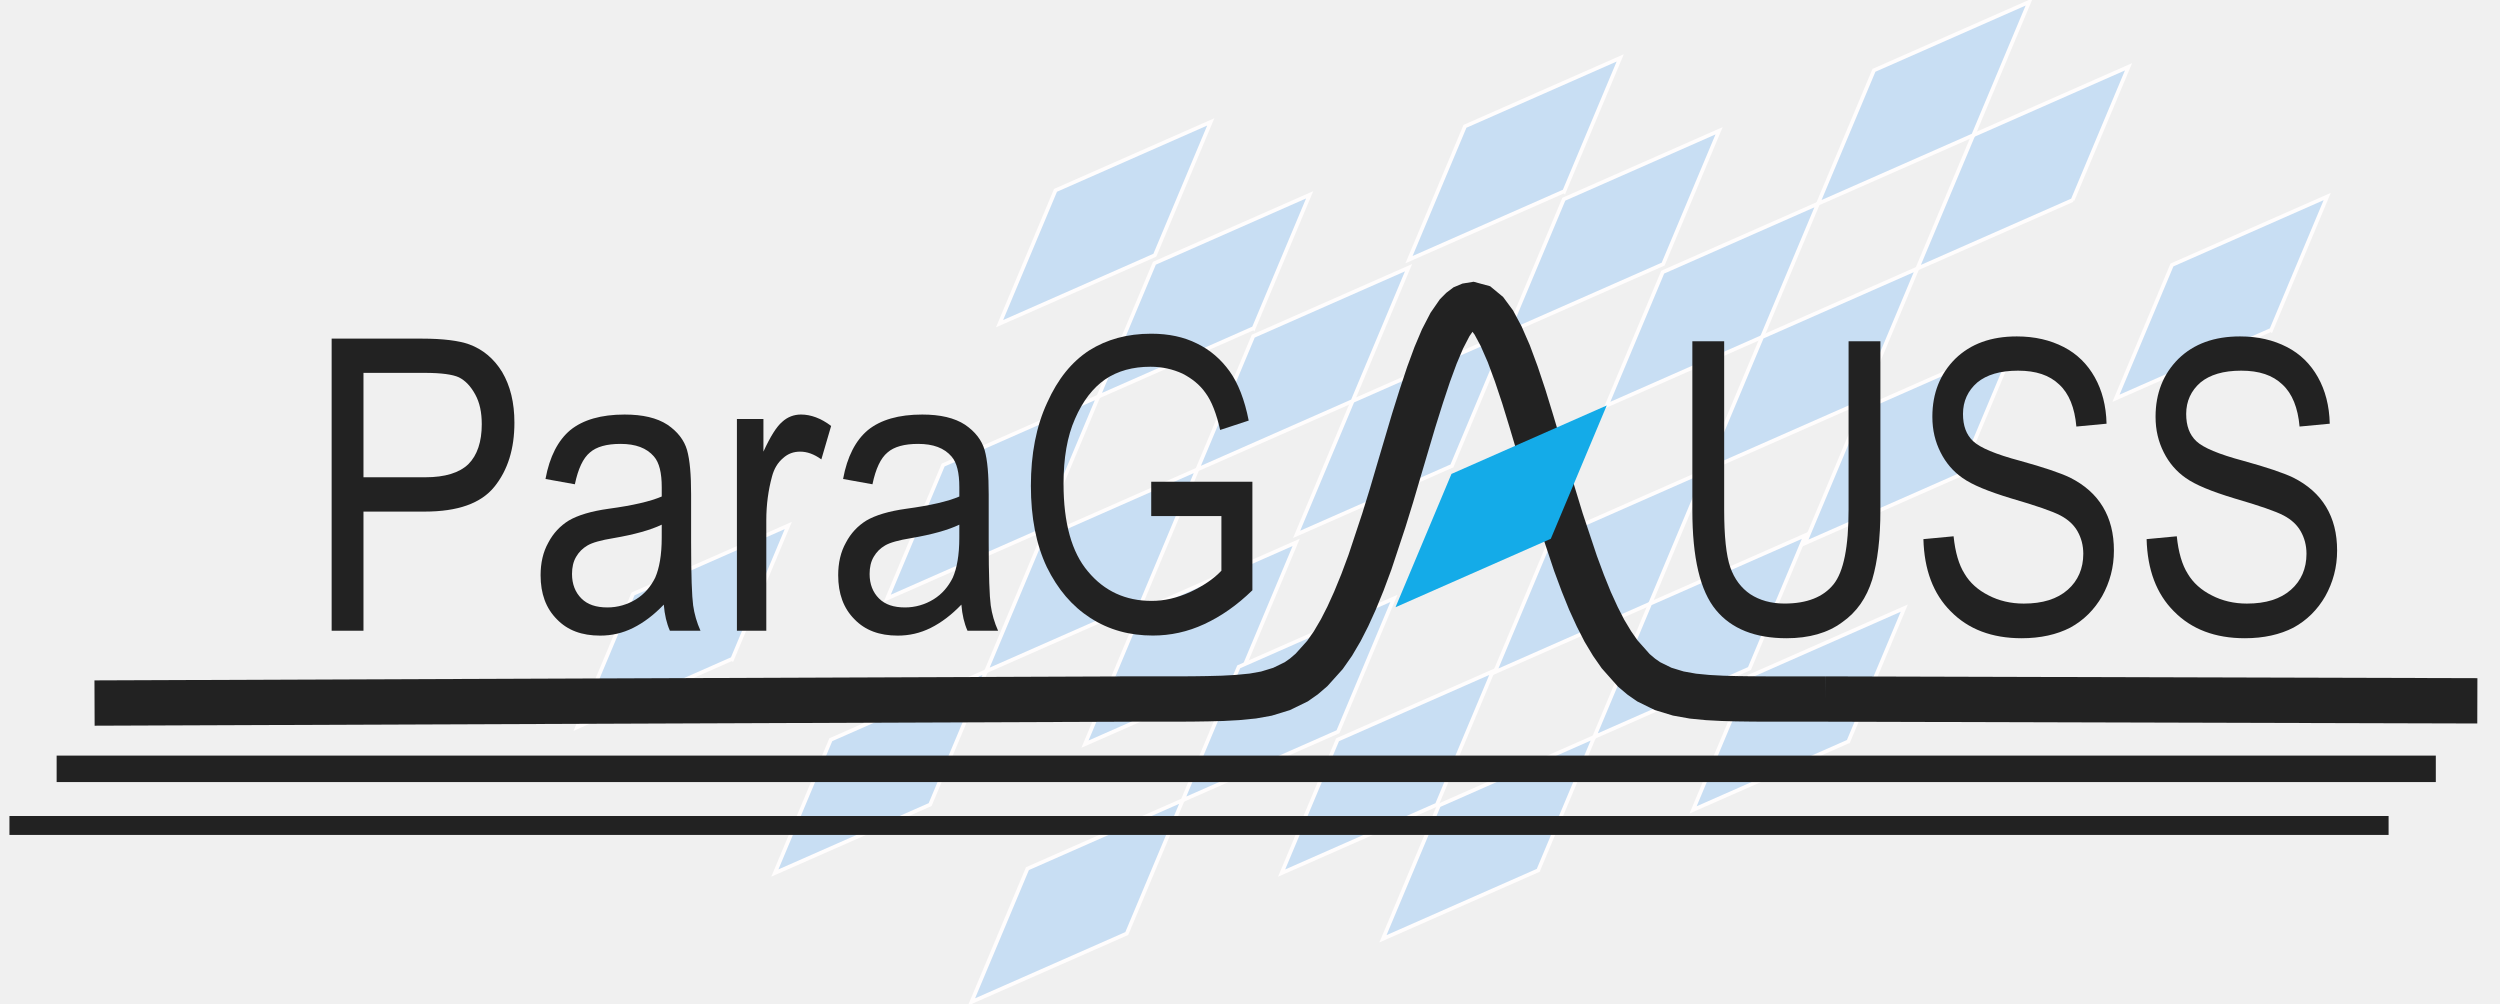
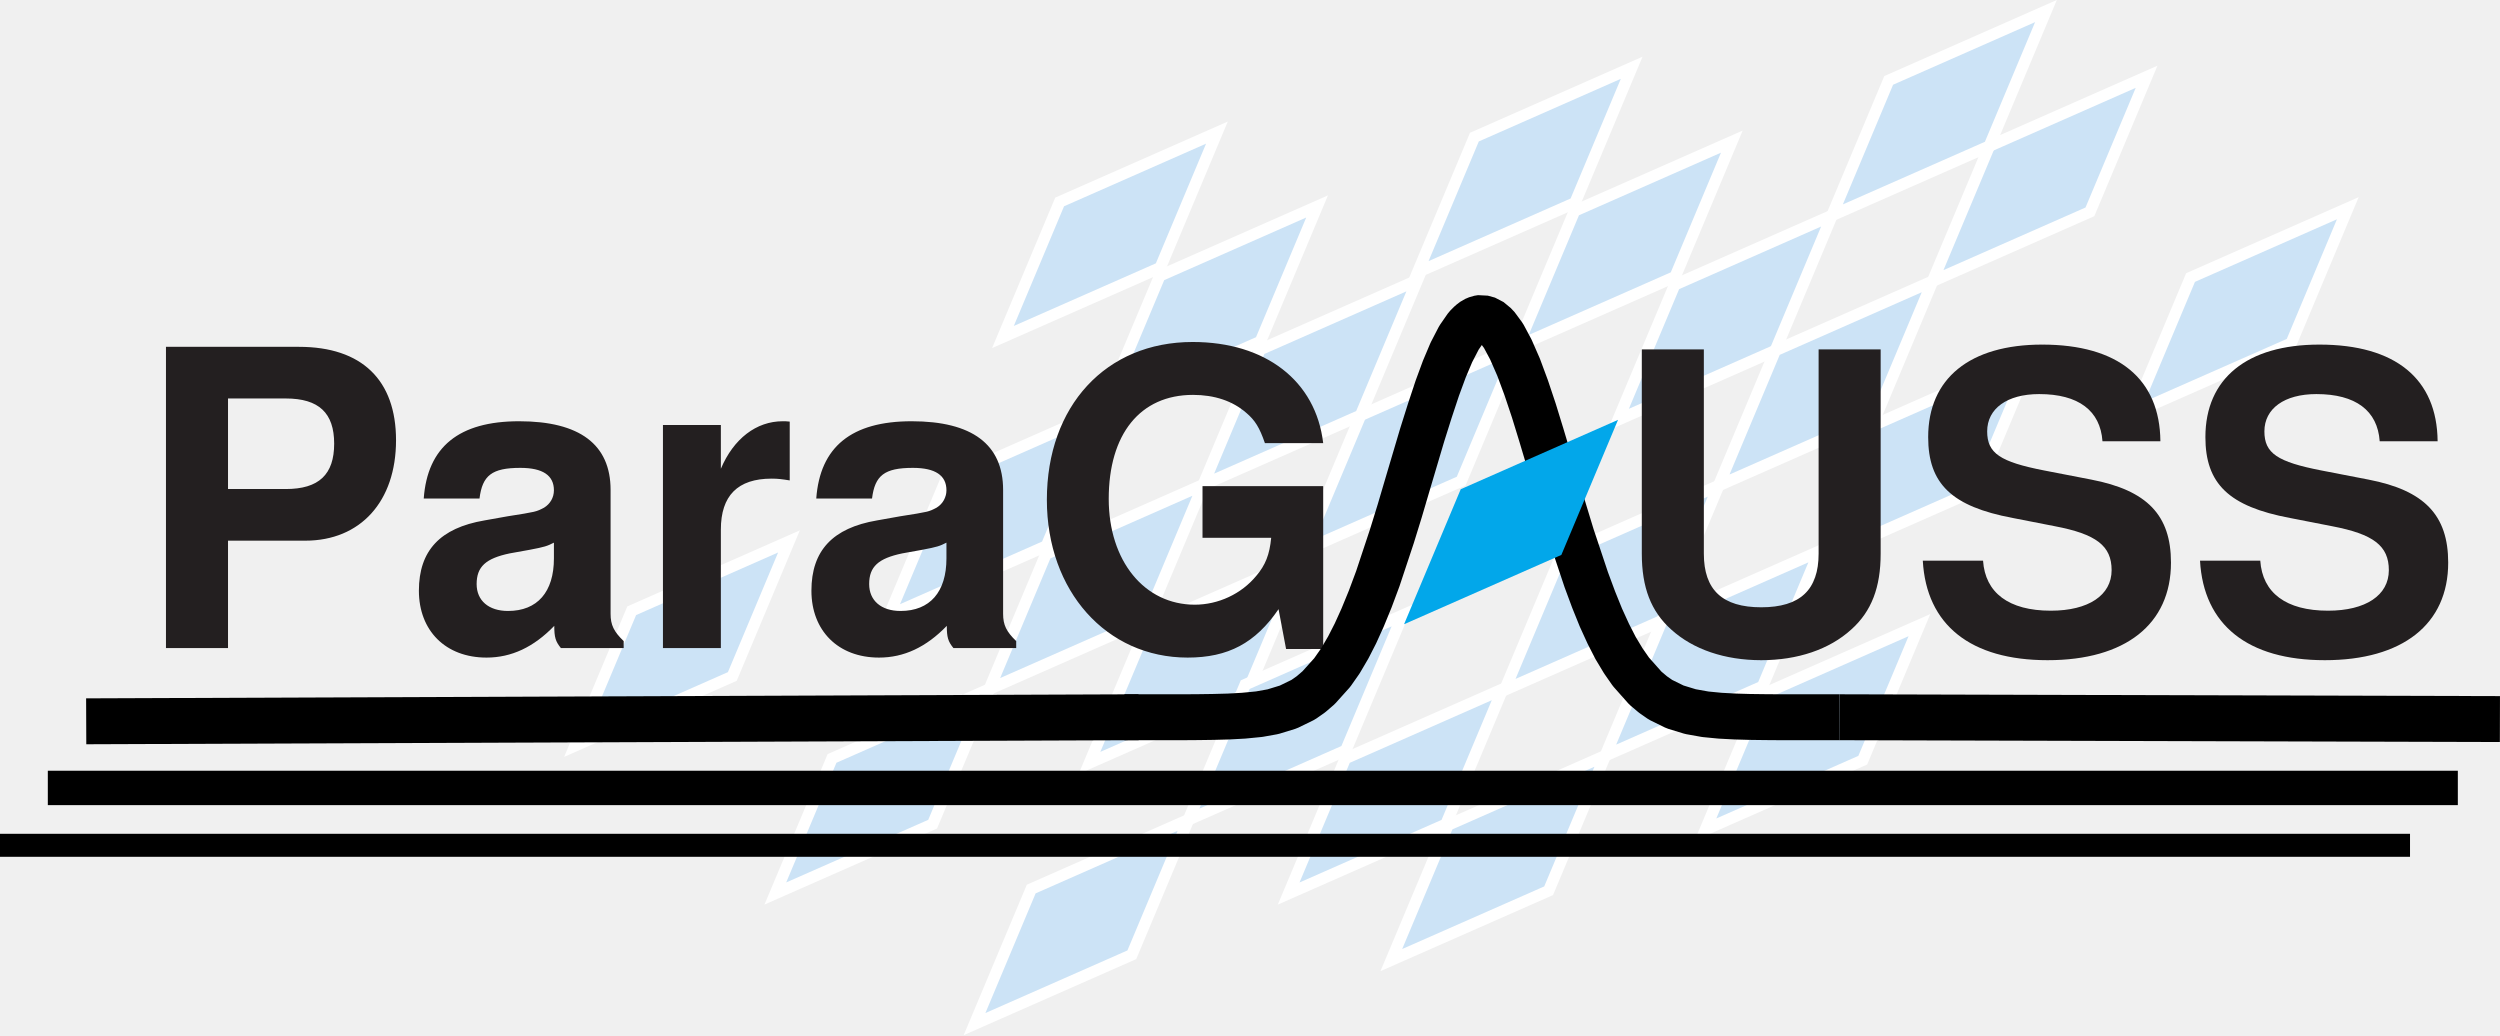
- <svg xmlns="http://www.w3.org/2000/svg" width="661.992" height="265.816" id="svg2" version="1.1">
-   <defs id="defs4">
-     <marker orient="auto" markerHeight="3" markerWidth="4" markerUnits="strokeWidth" refY="5" refX="10" viewBox="0 0 10 10" id="ArrowStart">
-       <path id="path2186" d="M 10,0 0,5 10,10 z" />
-     </marker>
-     <marker orient="auto" markerHeight="3" markerWidth="4" markerUnits="strokeWidth" refY="5" refX="0" viewBox="0 0 10 10" id="ArrowEnd">
-       <path id="path2183" d="M 0,0 10,5 0,10 z" />
-     </marker>
-   </defs>
-   <g id="layer1" transform="translate(-46.14691,-93.73982)">
-     <g id="g2188" transform="matrix(0,1,-1,0,765.0289,88.99898)">
-       <path id="path2190" d="M 93.979,252.3 112.104,293.417 76.803,278.601 58.678,237.488 93.983,252.3" style="fill:#c8def3;fill-rule:evenodd;stroke:none" />
-       <path id="path2192" d="m 93.979,252.3 18.125,41.117 -35.301,-14.816 -18.125,-41.113 35.305,14.812 -0.004,0 z" style="fill:none;stroke:#fffdfd;stroke-width:1" />
-       <path id="path2194" d="m 74.674,278.484 18.125,41.121 -35.305,-14.816 -18.125,-41.114 35.305,14.809" style="fill:#c8def3;fill-rule:evenodd;stroke:none" />
-       <path id="path2196" d="m 74.674,278.484 18.125,41.121 -35.305,-14.816 -18.125,-41.114 35.305,14.809 z" style="fill:none;stroke:#fffdfd;stroke-width:1" />
-       <path id="path2198" d="m 128.108,334.417 18.125,41.118 -35.305,-14.817 -18.125,-41.113 35.305,14.809" style="fill:#c8def3;fill-rule:evenodd;stroke:none" />
-       <path id="path2200" d="m 128.108,334.417 18.125,41.118 -35.305,-14.817 -18.125,-41.113 35.305,14.809 0,0.003 z" style="fill:none;stroke:#fffdfd;stroke-width:1" />
-       <path id="path2202" d="m 110.928,360.718 18.125,41.117 -35.301,-14.816 -18.125,-41.113 35.305,14.812" style="fill:#c8def3;fill-rule:evenodd;stroke:none" />
-       <path id="path2204" d="m 110.928,360.718 18.125,41.117 -35.301,-14.816 -18.125,-41.113 35.305,14.812 -0.004,0 z" style="fill:none;stroke:#fffdfd;stroke-width:1" />
-       <path id="path2206" d="m 91.623,386.902 18.125,41.117 -35.3,-14.816 -18.125,-41.114 35.304,14.809" style="fill:#c8def3;fill-rule:evenodd;stroke:none" />
-       <path id="path2208" d="m 91.623,386.902 18.125,41.117 -35.3,-14.816 -18.125,-41.114 35.304,14.809 -0.004,0.004 z" style="fill:none;stroke:#fffdfd;stroke-width:1" />
-       <path id="path2210" d="m 145.057,442.835 18.125,41.118 -35.301,-14.817 -18.125,-41.113 35.305,14.812" style="fill:#c8def3;fill-rule:evenodd;stroke:none" />
-       <path id="path2212" d="m 145.057,442.835 18.125,41.118 -35.301,-14.817 -18.125,-41.113 35.305,14.812 -0.004,0 z" style="fill:none;stroke:#fffdfd;stroke-width:1" />
-       <path id="path2214" d="m 183.662,390.468 18.125,41.117 -35.3,-14.816 -18.125,-41.113 35.3,14.812" style="fill:#c8def3;fill-rule:evenodd;stroke:none" />
-       <path id="path2216" d="m 183.662,390.468 18.125,41.117 -35.3,-14.816 -18.125,-41.113 35.3,14.812 z" style="fill:none;stroke:#fffdfd;stroke-width:1" />
-       <path id="path2218" d="m 164.362,416.652 18.125,41.117 -35.301,-14.816 -18.125,-41.114 35.304,14.809" style="fill:#c8def3;fill-rule:evenodd;stroke:none" />
-       <path id="path2220" d="m 164.362,416.652 18.125,41.117 -35.301,-14.816 -18.125,-41.114 35.304,14.809 -0.003,0.004 z" style="fill:none;stroke:#fffdfd;stroke-width:1" />
-       <path id="path2222" d="m 217.791,472.585 18.125,41.118 -35.301,-14.817 -18.128,-41.113 35.304,14.812" style="fill:#c8def3;fill-rule:evenodd;stroke:none" />
-       <path id="path2224" d="m 217.791,472.585 18.125,41.118 -35.301,-14.817 -18.128,-41.113 35.304,14.812 z" style="fill:none;stroke:#fffdfd;stroke-width:1" />
-       <path id="path2226" d="m 55.369,304.664 18.125,41.117 -35.3,-14.817 -18.125,-41.113 35.304,14.809" style="fill:#c8def3;fill-rule:evenodd;stroke:none" />
-       <path id="path2228" d="m 55.369,304.664 18.125,41.117 -35.3,-14.817 -18.125,-41.113 35.304,14.809 -0.004,0.004 z" style="fill:none;stroke:#fffdfd;stroke-width:1" />
-       <path id="path2230" d="m 130.459,199.816 18.125,41.121 -35.301,-14.816 -18.125,-41.114 35.305,14.809" style="fill:#c8def3;fill-rule:evenodd;stroke:none" />
-       <path id="path2232" d="m 130.459,199.816 18.125,41.121 -35.301,-14.816 -18.125,-41.114 35.305,14.809 -0.004,0 z" style="fill:none;stroke:#fffdfd;stroke-width:1" />
-       <path id="path2234" d="m 111.155,225.996 18.125,41.117 -35.301,-14.817 -18.125,-41.113 35.304,14.809" style="fill:#c8def3;fill-rule:evenodd;stroke:none" />
-       <path id="path2236" d="m 111.155,225.996 18.125,41.117 -35.301,-14.817 -18.125,-41.113 35.304,14.809 -0.003,0.004 z" style="fill:none;stroke:#fffdfd;stroke-width:1" />
-       <path id="path2238" d="m 57.725,170.062 18.125,41.121 -35.301,-14.816 -18.125,-41.114 35.305,14.809" style="fill:#c8def3;fill-rule:evenodd;stroke:none" />
-       <path id="path2240" d="m 57.725,170.062 18.125,41.121 -35.301,-14.816 -18.125,-41.114 35.305,14.809 -0.004,0 z" style="fill:none;stroke:#fffdfd;stroke-width:1" />
-       <path id="path2242" d="m 92.08,117.457 18.125,41.117 -35.3,-14.817 -18.125,-41.113 35.304,14.809" style="fill:#c8def3;fill-rule:evenodd;stroke:none" />
-       <path id="path2244" d="m 92.08,117.457 18.125,41.117 -35.3,-14.817 -18.125,-41.113 35.304,14.809 -0.004,0.004 z" style="fill:none;stroke:#fffdfd;stroke-width:1" />
-       <path id="path2246" d="m 164.588,281.929 18.125,41.117 -35.301,-14.816 -18.125,-41.113 35.305,14.812" style="fill:#c8def3;fill-rule:evenodd;stroke:none" />
-       <path id="path2248" d="m 164.588,281.929 18.125,41.117 -35.301,-14.816 -18.125,-41.113 35.305,14.812 -0.004,0 z" style="fill:none;stroke:#fffdfd;stroke-width:1" />
-       <path id="path2250" d="m 217.807,338.398 18.125,41.121 -35.305,-14.816 -18.125,-41.114 35.305,14.809" style="fill:#c8def3;fill-rule:evenodd;stroke:none" />
-       <path id="path2252" d="m 217.807,338.398 18.125,41.121 -35.305,-14.816 -18.125,-41.114 35.305,14.809 z" style="fill:none;stroke:#fffdfd;stroke-width:1" />
-       <path id="path2254" d="m 198.498,364.581 18.125,41.118 -35.304,-14.817 -18.125,-41.113 35.3,14.809" style="fill:#c8def3;fill-rule:evenodd;stroke:none" />
-       <path id="path2256" d="m 198.498,364.581 18.125,41.118 -35.304,-14.817 -18.125,-41.113 35.3,14.809 0.004,0.003 z" style="fill:none;stroke:#fffdfd;stroke-width:1" />
-       <path id="path2258" d="m 251.932,420.515 18.125,41.117 -35.301,-14.816 -18.129,-41.113 35.305,14.812" style="fill:#c8def3;fill-rule:evenodd;stroke:none" />
-       <path id="path2260" d="m 251.932,420.515 18.125,41.117 -35.301,-14.816 -18.129,-41.113 35.305,14.812 z" style="fill:none;stroke:#fffdfd;stroke-width:1" />
-       <path id="path2262" d="m 201.073,229.445 18.125,41.117 -35.305,-14.816 -18.125,-41.114 35.305,14.809" style="fill:#c8def3;fill-rule:evenodd;stroke:none" />
-       <path id="path2264" d="m 201.073,229.445 18.125,41.117 -35.305,-14.816 -18.125,-41.114 35.305,14.809 0,0.004 z" style="fill:none;stroke:#fffdfd;stroke-width:1" />
-       <path id="path2266" d="m 181.768,255.628 18.125,41.118 -35.305,-14.817 -18.125,-41.113 35.305,14.812" style="fill:#c8def3;fill-rule:evenodd;stroke:none" />
-       <path id="path2268" d="m 181.768,255.628 18.125,41.118 -35.305,-14.817 -18.125,-41.113 35.305,14.812 z" style="fill:none;stroke:#fffdfd;stroke-width:1" />
-       <path id="path2270" d="m 235.198,311.562 18.125,41.117 -35.301,-14.816 -18.129,-41.114 35.301,14.813" style="fill:#c8def3;fill-rule:evenodd;stroke:none" />
-       <path id="path2272" d="m 235.198,311.562 18.125,41.117 -35.301,-14.816 -18.129,-41.114 35.301,14.813 0.004,0 z" style="fill:none;stroke:#fffdfd;stroke-width:1" />
-       <path id="path2274" d="M 40.545,196.367 58.67,237.484 23.365,222.667 5.241,181.554 40.545,196.363" style="fill:#c8def3;fill-rule:evenodd;stroke:none" />
-       <path id="path2276" d="m 40.545,196.367 18.125,41.117 -35.305,-14.817 -18.124,-41.113 35.304,14.809 0,0.004 z" style="fill:none;stroke:#fffdfd;stroke-width:1" />
-       <path id="path2278" d="m 72.323,413.085 18.125,41.118 -35.305,-14.817 -18.125,-41.113 35.305,14.812" style="fill:#c8def3;fill-rule:evenodd;stroke:none" />
-       <path id="path2280" d="m 72.323,413.085 18.125,41.118 -35.305,-14.817 -18.125,-41.113 35.305,14.812 z" style="fill:none;stroke:#fffdfd;stroke-width:1" />
-       <path id="path2282" d="M 179.186,524.953 197.311,566.07 162.01,551.253 143.885,510.14 179.19,524.949" style="fill:#c8def3;fill-rule:evenodd;stroke:none" />
-       <path id="path2284" d="m 179.186,524.953 18.125,41.117 -35.301,-14.817 -18.125,-41.113 35.305,14.809 -0.004,0.004 z" style="fill:none;stroke:#fffdfd;stroke-width:1" />
-       <path id="path2286" d="m 171.752,622.636 -31.543,0 0,-16.203 c 0,-8.75 -2.16,-14.906 -6.59,-18.473 -4.425,-3.562 -10.046,-5.293 -16.961,-5.293 -5.293,0 -9.722,1.079 -13.394,3.239 -3.563,2.16 -6.047,5.183 -7.344,8.75 -0.969,2.699 -1.512,6.91 -1.512,12.531 l 0,23.875 77.348,0 -0.004,-8.426 z m -68.277,0 0,-16.203 c 0,-4.426 0.43,-7.453 1.187,-9.074 0.864,-1.727 2.375,-3.133 4.536,-4.32 2.16,-1.188 4.753,-1.727 7.882,-1.727 4.645,0 8.211,1.187 10.586,3.562 2.266,2.375 3.453,6.157 3.453,11.344 l 0,16.418 -27.644,0 z" style="fill:#222222;fill-rule:evenodd;stroke:none" />
-       <path id="path2288" d="m 171.752,541.499 0,-8.101 c -2.16,0.969 -4.426,1.617 -6.695,1.941 -2.375,0.321 -7.883,0.539 -16.742,0.539 l -12.637,0 c -5.184,0 -9.074,0.321 -11.773,1.079 -2.59,0.753 -4.86,2.484 -6.696,5.183 -1.836,2.809 -2.699,6.59 -2.699,11.34 0,6.266 1.402,11.016 4.102,14.367 2.699,3.238 7.019,5.508 12.961,6.59 l 1.402,-7.777 c -4.102,-0.864 -6.91,-2.161 -8.426,-3.996 -1.512,-1.727 -2.266,-4.426 -2.266,-8.102 0,-3.996 1.079,-6.91 3.348,-8.855 1.617,-1.403 4.32,-2.051 8.102,-2.051 l 2.484,0 c 1.293,3.023 2.375,7.668 3.238,14.043 0.645,4.644 1.727,8.211 3.133,10.586 1.403,2.265 3.348,4.101 5.832,5.398 2.485,1.402 5.399,2.051 8.641,2.051 4.859,0 8.75,-1.403 11.668,-4.32 2.914,-2.809 4.32,-6.59 4.32,-11.45 0,-3.023 -0.644,-5.941 -2.051,-8.75 -1.402,-2.808 -3.453,-5.507 -6.156,-8.101 2.699,-0.215 4.969,-0.754 6.91,-1.617 l 0,0.003 z m -24.633,2.161 c 4.645,0 8.102,0.644 10.586,1.726 2.375,1.188 4.321,2.809 5.723,5.074 1.402,2.266 2.16,4.86 2.16,7.559 0,3.023 -0.754,5.293 -2.375,6.91 -1.617,1.617 -3.777,2.485 -6.48,2.485 -1.727,0 -3.239,-0.321 -4.535,-1.079 -1.293,-0.754 -2.266,-1.726 -3.024,-3.023 -0.754,-1.293 -1.402,-3.563 -1.941,-6.91 -0.969,-5.617 -2.16,-9.828 -3.563,-12.746 l 3.449,0.004 z" style="fill:#222222;fill-rule:evenodd;stroke:none" />
-       <path id="path2290" d="m 171.752,515.968 -29.273,0 c -4.102,0 -7.992,-0.539 -11.559,-1.511 -2.051,-0.54 -3.672,-1.512 -4.859,-2.915 -1.188,-1.293 -1.727,-2.808 -1.727,-4.535 0,-1.836 0.645,-3.672 2.051,-5.617 l -8.855,-2.59 c -2.051,2.699 -3.024,5.399 -3.024,7.992 0,1.836 0.645,3.563 1.942,4.969 1.293,1.512 3.886,3.133 7.882,4.969 l -8.64,0 0,7.019 56.066,0 -0.004,-7.781 z" style="fill:#222222;fill-rule:evenodd;stroke:none" />
-       <path id="path2292" d="m 171.752,462.699 0,-8.102 c -2.16,0.969 -4.426,1.617 -6.695,1.942 -2.375,0.32 -7.883,0.539 -16.742,0.539 l -12.637,0 c -5.184,0 -9.074,0.32 -11.773,1.078 -2.59,0.754 -4.86,2.484 -6.696,5.183 -1.836,2.809 -2.699,6.59 -2.699,11.34 0,6.266 1.402,11.016 4.102,14.367 2.699,3.239 7.019,5.508 12.961,6.59 l 1.402,-7.777 c -4.102,-0.863 -6.91,-2.16 -8.426,-3.996 -1.512,-1.727 -2.266,-4.426 -2.266,-8.102 0,-3.996 1.079,-6.91 3.348,-8.855 1.617,-1.403 4.32,-2.051 8.102,-2.051 l 2.484,0 c 1.293,3.023 2.375,7.668 3.238,14.043 0.645,4.644 1.727,8.211 3.133,10.586 1.403,2.265 3.348,4.101 5.832,5.398 2.485,1.403 5.399,2.051 8.641,2.051 4.859,0 8.75,-1.402 11.668,-4.32 2.914,-2.809 4.32,-6.59 4.32,-11.449 0,-3.024 -0.644,-5.942 -2.051,-8.75 -1.402,-2.809 -3.453,-5.508 -6.156,-8.102 2.699,-0.215 4.969,-0.754 6.91,-1.617 l 0,0.004 z m -24.633,2.16 c 4.645,0 8.102,0.644 10.586,1.726 2.375,1.188 4.321,2.809 5.723,5.075 1.402,2.265 2.16,4.859 2.16,7.558 0,3.024 -0.754,5.293 -2.375,6.91 -1.617,1.618 -3.777,2.485 -6.48,2.485 -1.727,0 -3.239,-0.321 -4.535,-1.078 -1.293,-0.754 -2.266,-1.727 -3.024,-3.024 -0.754,-1.293 -1.402,-3.562 -1.941,-6.91 -0.969,-5.617 -2.16,-9.828 -3.563,-12.746 l 3.449,0.004 z" style="fill:#222222;fill-rule:evenodd;stroke:none" />
-       <path id="path2294" d="m 141.393,395.457 14.472,0 c 2.161,2.05 3.997,4.753 5.618,8.21 1.617,3.563 2.375,6.911 2.375,10.262 0,6.91 -2.59,12.531 -7.778,16.852 -5.074,4.32 -12.855,6.48 -23.226,6.48 -6.805,0 -12.531,-0.969 -17.176,-3.023 -4.754,-2.051 -8.211,-4.754 -10.477,-7.992 -2.265,-3.348 -3.347,-7.344 -3.347,-11.989 0,-3.133 0.644,-5.941 1.836,-8.531 1.293,-2.484 2.914,-4.535 5.074,-6.047 2.16,-1.617 5.508,-2.914 9.828,-3.887 l -2.484,-7.562 c -5.508,1.078 -9.938,2.809 -13.071,5.074 -3.132,2.266 -5.617,5.074 -7.343,8.641 -1.727,3.453 -2.59,7.453 -2.59,12.097 0,6.372 1.511,11.774 4.426,16.418 3.023,4.645 7.558,8.317 13.824,11.125 6.265,2.914 13.609,4.321 22.035,4.321 8.426,0 15.555,-1.403 21.496,-4.211 5.941,-2.914 10.367,-6.696 13.504,-11.559 3.133,-4.859 4.644,-10.367 4.644,-16.527 0,-4.645 -0.968,-9.18 -3.023,-13.61 -2.051,-4.425 -4.969,-8.64 -8.965,-12.746 l -28.734,0 0,26.789 9.074,0 0.008,-18.585 z" style="fill:#222222;fill-rule:evenodd;stroke:none" />
-       <path id="path2296" d="m 189.842,235.562 0,15.605 -0.023,3.801 -0.055,4.137 -0.102,3.617 -0.214,4.012 -0.375,3.863 -0.696,3.891 -1.226,4.019 -1.868,3.797 -1.363,1.961 -1.683,1.992 -4.25,3.77 -2.856,1.988 -3.367,2.024 -3.715,1.898 -4.223,1.93 -4.703,1.898 -5.211,1.934 -11.386,3.797 -6.84,2.082 -7.055,2.113 -12.535,3.738 -6.387,1.961 -5.957,1.988 -5.371,1.989 -4.621,2.023 -3.609,1.93 -2.618,1.933 -1.546,1.868 -0.508,1.867 0.16,0.98 0.426,1.008 0.746,0.981 1.015,1.007 2.832,1.961 3.848,1.992 4.352,1.84 5,1.84 5.906,1.961 6.336,1.988 13.125,3.891 6.762,1.992 6.546,2.02 11.094,3.679 5.344,1.989 4.863,1.992 4.114,1.867 3.66,1.867 3.55,2.086 3.02,2.113 3.953,3.555 1.738,2.024 1.414,2.019 1.895,3.891 1.227,4.015 0.64,3.586 0.399,4.106 0.214,3.922 0.102,3.953 0.055,3.828 0.023,3.863 0,15.543 m 0.004,-3.598 1.063,275.098 m -1.063,-458.285 0.477,-172.672" style="fill:none;stroke:#222222;stroke-width:12" />
-       <path id="path2298" d="m 208.323,73.886 0,630" style="fill:none;stroke:#222222;stroke-width:7" />
-       <path id="path2300" d="m 223.323,86.39 0,629.992" style="fill:none;stroke:#222222;stroke-width:5" />
-       <path id="path2302" d="m 139.717,229.386 c 9.828,0 16.418,1.293 19.77,3.996 3.347,2.699 5.074,7.02 5.074,12.961 0,3.563 -0.863,6.59 -2.485,9.074 -1.617,2.375 -3.996,4.211 -7.128,5.293 -3.133,1.079 -8.211,1.618 -15.231,1.618 l -44.613,0 0,8.425 44.722,0 c 12.637,0 21.387,-2.05 26.465,-6.265 4.969,-4.102 7.453,-10.367 7.453,-18.688 0,-5.941 -1.402,-10.91 -4.211,-14.691 -2.699,-3.887 -6.48,-6.481 -11.339,-7.992 -4.754,-1.403 -10.911,-2.16 -18.364,-2.16 l -44.722,0 0,8.425 44.609,0.004 z" style="fill:#222222;fill-rule:evenodd;stroke:none" />
-       <path id="path2304" d="m 166.615,202.335 c 4.75,-4.644 7.129,-10.91 7.129,-18.796 0,-4.969 -0.968,-9.29 -2.808,-12.856 -1.942,-3.562 -4.754,-6.371 -8.317,-8.426 -3.671,-2.05 -7.668,-3.133 -12.097,-3.133 -4.535,0 -8.317,0.969 -11.559,2.915 -3.238,1.941 -5.832,4.859 -7.777,8.75 -1.188,2.484 -2.699,6.91 -4.426,13.179 -1.727,6.481 -3.453,10.586 -5.184,12.422 -1.726,1.836 -4.101,2.699 -7.234,2.699 -3.348,0 -6.156,-1.293 -8.316,-3.777 -2.051,-2.484 -3.133,-6.047 -3.133,-10.801 0,-4.754 1.187,-8.316 3.672,-10.91 2.375,-2.59 6.156,-4.102 11.125,-4.535 l -0.754,-7.992 c -4.75,0.105 -8.856,1.187 -12.313,3.133 -3.453,1.941 -6.156,4.644 -7.992,8.21 -1.836,3.563 -2.808,7.668 -2.808,12.422 0,6.805 1.941,12.207 5.941,16.313 3.996,3.996 9.074,6.047 15.34,6.047 3.562,0 6.59,-0.754 9.398,-2.16 2.809,-1.403 5.074,-3.348 6.805,-5.832 1.836,-2.59 3.562,-6.805 5.398,-12.856 1.942,-6.695 3.453,-11.02 4.536,-13.07 1.078,-2.051 2.484,-3.563 4.21,-4.535 1.727,-0.969 3.672,-1.512 5.942,-1.512 3.887,0 7.129,1.402 9.504,4.101 2.484,2.809 3.672,6.696 3.672,11.668 0,3.454 -0.754,6.59 -2.161,9.289 -1.402,2.809 -3.347,4.969 -5.722,6.372 -2.375,1.511 -5.723,2.484 -9.938,2.914 l 0.754,7.992 c 8.102,-0.215 14.473,-2.59 19.121,-7.235 l -0.008,0 z" style="fill:#222222;fill-rule:evenodd;stroke:none" />
-       <path id="path2306" d="m 166.615,143.234 c 4.75,-4.645 7.129,-10.91 7.129,-18.797 0,-4.969 -0.968,-9.289 -2.808,-12.856 -1.942,-3.562 -4.754,-6.371 -8.317,-8.425 -3.671,-2.051 -7.668,-3.133 -12.097,-3.133 -4.535,0 -8.317,0.969 -11.559,2.914 -3.238,1.941 -5.832,4.859 -7.777,8.75 -1.188,2.484 -2.699,6.91 -4.426,13.18 -1.727,6.48 -3.453,10.586 -5.184,12.422 -1.726,1.835 -4.101,2.699 -7.234,2.699 -3.348,0 -6.156,-1.293 -8.316,-3.778 -2.051,-2.484 -3.133,-6.046 -3.133,-10.8 0,-4.754 1.187,-8.317 3.672,-10.911 2.375,-2.589 6.156,-4.101 11.125,-4.535 l -0.754,-7.992 c -4.75,0.106 -8.856,1.188 -12.313,3.133 -3.453,1.941 -6.156,4.644 -7.992,8.211 -1.836,3.562 -2.808,7.668 -2.808,12.422 0,6.804 1.941,12.207 5.941,16.312 3.996,3.996 9.074,6.047 15.34,6.047 3.562,0 6.59,-0.754 9.398,-2.16 2.809,-1.402 5.074,-3.348 6.805,-5.832 1.836,-2.59 3.562,-6.805 5.398,-12.856 1.942,-6.695 3.453,-11.019 4.536,-13.07 1.078,-2.051 2.484,-3.562 4.21,-4.535 1.727,-0.969 3.672,-1.512 5.942,-1.512 3.887,0 7.129,1.403 9.504,4.102 2.484,2.808 3.672,6.695 3.672,11.668 0,3.453 -0.754,6.59 -2.161,9.289 -1.402,2.808 -3.347,4.969 -5.722,6.371 -2.375,1.512 -5.723,2.484 -9.938,2.914 l 0.754,7.992 c 8.102,-0.215 14.473,-2.59 19.121,-7.234 l -0.008,0 z" style="fill:#222222;fill-rule:evenodd;stroke:none" />
-       <path id="path2308" d="m 147.408,308.234 18.125,41.121 -35.3,-14.816 -18.125,-41.114 35.304,14.809" style="fill:#14abe8;fill-rule:evenodd;stroke:none" />
+ <svg xmlns="http://www.w3.org/2000/svg" id="svg2" version="1.1" width="272.3" height="112.75" xml:space="preserve">
+   <defs id="defs6" />
+   <g id="g10" transform="matrix(1.25,0,0,-1.25,0,112.75)">
+     <g id="g12" transform="scale(0.1,0.1)">
+       <path d="m 1546.95,596.574 -137.07,-60.422 49.4,117.68 137.05,60.426 -49.38,-117.684" style="fill:#cce3f6;fill-opacity:1;fill-rule:nonzero;stroke:none" id="path14" />
+       <path d="m 1546.95,596.574 -137.07,-60.422 49.4,117.68 137.05,60.426 -49.38,-117.684 z" style="fill:none;stroke:#ffffff;stroke-opacity:1;stroke-width:10;stroke-linecap:butt;stroke-linejoin:miter;stroke-miterlimit:4;stroke-dasharray:none" id="path16" />
+       <path d="M 1459.68,660.918 1322.61,600.5 1372,718.18 l 137.05,60.422 -49.37,-117.684" style="fill:#cce3f6;fill-opacity:1;fill-rule:nonzero;stroke:none" id="path18" />
+       <path d="M 1459.68,660.918 1322.61,600.5 1372,718.18 l 137.05,60.422 -49.37,-117.684 z" style="fill:none;stroke:#ffffff;stroke-opacity:1;stroke-width:10;stroke-linecap:butt;stroke-linejoin:miter;stroke-miterlimit:4;stroke-dasharray:none" id="path20" />
+       <path d="m 1273.23,482.813 -137.07,-60.422 49.39,117.683 137.06,60.426 -49.38,-117.687" style="fill:#cce3f6;fill-opacity:1;fill-rule:nonzero;stroke:none" id="path22" />
+       <path d="m 1273.23,482.813 -137.07,-60.422 49.39,117.683 137.06,60.426 -49.38,-117.687 z" style="fill:none;stroke:#ffffff;stroke-opacity:1;stroke-width:10;stroke-linecap:butt;stroke-linejoin:miter;stroke-miterlimit:4;stroke-dasharray:none" id="path24" />
+       <path d="m 1185.55,540.074 -137.07,-60.422 49.4,117.684 137.05,60.422 -49.38,-117.684" style="fill:#cce3f6;fill-opacity:1;fill-rule:nonzero;stroke:none" id="path26" />
+       <path d="m 1185.55,540.074 -137.07,-60.422 49.4,117.684 137.05,60.422 -49.38,-117.684 z" style="fill:none;stroke:#ffffff;stroke-opacity:1;stroke-width:10;stroke-linecap:butt;stroke-linejoin:miter;stroke-miterlimit:4;stroke-dasharray:none" id="path28" />
+       <path d="M 1098.28,604.418 961.211,544 l 49.399,117.68 137.05,60.425 -49.38,-117.687" style="fill:#cce3f6;fill-opacity:1;fill-rule:nonzero;stroke:none" id="path30" />
+       <path d="M 1098.28,604.418 961.211,544 l 49.399,117.68 137.05,60.425 -49.38,-117.687 z" style="fill:none;stroke:#ffffff;stroke-opacity:1;stroke-width:10;stroke-linecap:butt;stroke-linejoin:miter;stroke-miterlimit:4;stroke-dasharray:none" id="path32" />
+       <path d="M 911.836,426.313 774.766,365.895 824.16,483.574 961.211,544 911.836,426.313" style="fill:#cce3f6;fill-opacity:1;fill-rule:nonzero;stroke:none" id="path34" />
+       <path d="M 911.836,426.313 774.766,365.895 824.16,483.574 961.211,544 911.836,426.313 z" style="fill:none;stroke:#ffffff;stroke-opacity:1;stroke-width:10;stroke-linecap:butt;stroke-linejoin:miter;stroke-miterlimit:4;stroke-dasharray:none" id="path36" />
+       <path d="m 1086.39,297.621 -137.074,-60.418 49.395,117.68 137.049,60.426 -49.37,-117.688" style="fill:#cce3f6;fill-opacity:1;fill-rule:nonzero;stroke:none" id="path38" />
+       <path d="m 1086.39,297.621 -137.074,-60.418 49.395,117.68 137.049,60.426 -49.37,-117.688 z" style="fill:none;stroke:#ffffff;stroke-opacity:1;stroke-width:10;stroke-linecap:butt;stroke-linejoin:miter;stroke-miterlimit:4;stroke-dasharray:none" id="path40" />
+       <path d="m 999.109,361.969 -137.066,-60.422 49.391,117.68 137.046,60.425 -49.371,-117.683" style="fill:#cce3f6;fill-opacity:1;fill-rule:nonzero;stroke:none" id="path42" />
+       <path d="m 999.109,361.969 -137.066,-60.422 49.391,117.68 137.046,60.425 -49.371,-117.683 z" style="fill:none;stroke:#ffffff;stroke-opacity:1;stroke-width:10;stroke-linecap:butt;stroke-linejoin:miter;stroke-miterlimit:4;stroke-dasharray:none" id="path44" />
+       <path d="m 812.668,183.863 -137.07,-60.422 49.39,117.684 137.055,60.422 -49.375,-117.684" style="fill:#cce3f6;fill-opacity:1;fill-rule:nonzero;stroke:none" id="path46" />
+       <path d="m 812.668,183.863 -137.07,-60.422 49.39,117.684 137.055,60.422 -49.375,-117.684 z" style="fill:none;stroke:#ffffff;stroke-opacity:1;stroke-width:10;stroke-linecap:butt;stroke-linejoin:miter;stroke-miterlimit:4;stroke-dasharray:none" id="path48" />
+       <path d="m 1372.4,725.266 -137.07,-60.422 49.4,117.679 137.05,60.426 -49.38,-117.683" style="fill:#cce3f6;fill-opacity:1;fill-rule:nonzero;stroke:none" id="path50" />
+       <path d="m 1372.4,725.266 -137.07,-60.422 49.4,117.679 137.05,60.426 -49.38,-117.683 z" style="fill:none;stroke:#ffffff;stroke-opacity:1;stroke-width:10;stroke-linecap:butt;stroke-linejoin:miter;stroke-miterlimit:4;stroke-dasharray:none" id="path52" />
+       <path d="m 1721.9,474.965 -137.06,-60.418 49.39,117.68 137.05,60.425 -49.38,-117.687" style="fill:#cce3f6;fill-opacity:1;fill-rule:nonzero;stroke:none" id="path54" />
+       <path d="m 1721.9,474.965 -137.06,-60.418 49.39,117.68 137.05,60.425 -49.38,-117.687 z" style="fill:none;stroke:#ffffff;stroke-opacity:1;stroke-width:10;stroke-linecap:butt;stroke-linejoin:miter;stroke-miterlimit:4;stroke-dasharray:none" id="path56" />
+       <path d="m 1634.63,539.313 -137.07,-60.422 49.39,117.683 137.05,60.422 -49.37,-117.683" style="fill:#cce3f6;fill-opacity:1;fill-rule:nonzero;stroke:none" id="path58" />
+       <path d="m 1634.63,539.313 -137.07,-60.422 49.39,117.683 137.05,60.422 -49.37,-117.683 z" style="fill:none;stroke:#ffffff;stroke-opacity:1;stroke-width:10;stroke-linecap:butt;stroke-linejoin:miter;stroke-miterlimit:4;stroke-dasharray:none" id="path60" />
+       <path d="M 1821.07,717.418 1684,656.996 l 49.4,117.684 137.05,60.422 -49.38,-117.684" style="fill:#cce3f6;fill-opacity:1;fill-rule:nonzero;stroke:none" id="path62" />
+       <path d="M 1821.07,717.418 1684,656.996 l 49.4,117.684 137.05,60.422 -49.38,-117.684 z" style="fill:none;stroke:#ffffff;stroke-opacity:1;stroke-width:10;stroke-linecap:butt;stroke-linejoin:miter;stroke-miterlimit:4;stroke-dasharray:none" id="path64" />
+       <path d="m 1996.43,602.895 -137.07,-60.418 49.39,117.679 137.05,60.426 -49.37,-117.687" style="fill:#cce3f6;fill-opacity:1;fill-rule:nonzero;stroke:none" id="path66" />
+       <path d="m 1996.43,602.895 -137.07,-60.418 49.39,117.679 137.05,60.426 -49.37,-117.687 z" style="fill:none;stroke:#ffffff;stroke-opacity:1;stroke-width:10;stroke-linecap:butt;stroke-linejoin:miter;stroke-miterlimit:4;stroke-dasharray:none" id="path68" />
+       <path d="m 1448.18,361.207 -137.07,-60.422 49.4,117.684 137.05,60.422 -49.38,-117.684" style="fill:#cce3f6;fill-opacity:1;fill-rule:nonzero;stroke:none" id="path70" />
+       <path d="m 1448.18,361.207 -137.07,-60.422 49.4,117.684 137.05,60.422 -49.38,-117.684 z" style="fill:none;stroke:#ffffff;stroke-opacity:1;stroke-width:10;stroke-linecap:butt;stroke-linejoin:miter;stroke-miterlimit:4;stroke-dasharray:none" id="path72" />
+       <path d="m 1259.96,183.82 -137.07,-60.422 49.4,117.68 137.05,60.426 -49.38,-117.684" style="fill:#cce3f6;fill-opacity:1;fill-rule:nonzero;stroke:none" id="path74" />
+       <path d="m 1259.96,183.82 -137.07,-60.422 49.4,117.68 137.05,60.426 -49.38,-117.684 z" style="fill:none;stroke:#ffffff;stroke-opacity:1;stroke-width:10;stroke-linecap:butt;stroke-linejoin:miter;stroke-miterlimit:4;stroke-dasharray:none" id="path76" />
+       <path d="m 1172.68,248.164 -137.07,-60.418 49.4,117.68 137.05,60.426 -49.38,-117.688" style="fill:#cce3f6;fill-opacity:1;fill-rule:nonzero;stroke:none" id="path78" />
+       <path d="m 1172.68,248.164 -137.07,-60.418 49.4,117.68 137.05,60.426 -49.38,-117.688 z" style="fill:none;stroke:#ffffff;stroke-opacity:1;stroke-width:10;stroke-linecap:butt;stroke-linejoin:miter;stroke-miterlimit:4;stroke-dasharray:none" id="path80" />
+       <path d="M 986.238,70.059 849.172,9.641 898.563,127.32 1035.61,187.746 986.238,70.059" style="fill:#cce3f6;fill-opacity:1;fill-rule:nonzero;stroke:none" id="path82" />
+       <path d="M 986.238,70.059 849.172,9.641 898.563,127.32 1035.61,187.746 986.238,70.059 z" style="fill:none;stroke:#ffffff;stroke-opacity:1;stroke-width:10;stroke-linecap:butt;stroke-linejoin:miter;stroke-miterlimit:4;stroke-dasharray:none" id="path84" />
+       <path d="m 1623.14,239.602 -137.08,-60.422 49.4,117.679 137.05,60.426 -49.37,-117.683" style="fill:#cce3f6;fill-opacity:1;fill-rule:nonzero;stroke:none" id="path86" />
+       <path d="m 1623.14,239.602 -137.08,-60.422 49.4,117.679 137.05,60.426 -49.37,-117.683 z" style="fill:none;stroke:#ffffff;stroke-opacity:1;stroke-width:10;stroke-linecap:butt;stroke-linejoin:miter;stroke-miterlimit:4;stroke-dasharray:none" id="path88" />
+       <path d="m 1535.86,303.945 -137.07,-60.418 49.39,117.68 137.05,60.426 -49.37,-117.688" style="fill:#cce3f6;fill-opacity:1;fill-rule:nonzero;stroke:none" id="path90" />
+       <path d="m 1535.86,303.945 -137.07,-60.418 49.39,117.68 137.05,60.426 -49.37,-117.688 z" style="fill:none;stroke:#ffffff;stroke-opacity:1;stroke-width:10;stroke-linecap:butt;stroke-linejoin:miter;stroke-miterlimit:4;stroke-dasharray:none" id="path92" />
+       <path d="m 1349.41,125.84 -137.07,-60.418 49.4,117.68 137.05,60.425 -49.38,-117.687" style="fill:#cce3f6;fill-opacity:1;fill-rule:nonzero;stroke:none" id="path94" />
+       <path d="m 1349.41,125.84 -137.07,-60.418 49.4,117.68 137.05,60.425 -49.38,-117.687 z" style="fill:none;stroke:#ffffff;stroke-opacity:1;stroke-width:10;stroke-linecap:butt;stroke-linejoin:miter;stroke-miterlimit:4;stroke-dasharray:none" id="path96" />
+       <path d="m 1733.4,774.68 -137.07,-60.422 49.39,117.68 137.05,60.425 -49.37,-117.683" style="fill:#cce3f6;fill-opacity:1;fill-rule:nonzero;stroke:none" id="path98" />
+       <path d="m 1733.4,774.68 -137.07,-60.422 49.39,117.68 137.05,60.425 -49.37,-117.683 z" style="fill:none;stroke:#ffffff;stroke-opacity:1;stroke-width:10;stroke-linecap:butt;stroke-linejoin:miter;stroke-miterlimit:4;stroke-dasharray:none" id="path100" />
+       <path d="m 1011.01,668.766 -137.076,-60.422 49.394,117.683 137.052,60.422 -49.37,-117.683" style="fill:#cce3f6;fill-opacity:1;fill-rule:nonzero;stroke:none" id="path102" />
+       <path d="m 1011.01,668.766 -137.076,-60.422 49.394,117.683 137.052,60.422 -49.37,-117.683 z" style="fill:none;stroke:#ffffff;stroke-opacity:1;stroke-width:10;stroke-linecap:butt;stroke-linejoin:miter;stroke-miterlimit:4;stroke-dasharray:none" id="path104" />
+       <path d="m 638.113,312.555 -137.066,-60.422 49.391,117.68 137.05,60.425 -49.375,-117.683" style="fill:#cce3f6;fill-opacity:1;fill-rule:nonzero;stroke:none" id="path106" />
+       <path d="m 638.113,312.555 -137.066,-60.422 49.391,117.68 137.05,60.425 -49.375,-117.683 z" style="fill:none;stroke:#ffffff;stroke-opacity:1;stroke-width:10;stroke-linecap:butt;stroke-linejoin:miter;stroke-miterlimit:4;stroke-dasharray:none" id="path108" />
+       <g id="g110" transform="scale(10,10)">
+         <text transform="matrix(1,0,0,-1,11.7273,33.7285)" id="text112">
+           <tspan style="fill:#231f20;fill-opacity:1;fill-rule:nonzero;stroke:none;font-family:Helvetica;font-variant:normal;font-weight:bold;font-size:36;writing-mode:lr;-inkscape-font-specification:Helvetica-Bold" x="0 23.04 43.056 57.06 77.076" y="0" id="tspan114">ParaG</tspan>
+         </text>
+       </g>
+       <path d="m 1602.74,277.027 -52.02,0 -12.67,0.094 -13.79,0.18 -12.06,0.351 -13.39,0.711 -12.88,1.25 -12.97,2.321 -13.4,4.097 -12.67,6.235 -6.53,4.547 -6.65,5.613 -12.57,14.172 -6.64,9.531 -6.75,11.223 -6.34,12.39 -6.43,14.078 -6.34,15.684 -6.44,17.371 -12.67,37.965 -6.94,22.812 -7.05,23.52 -12.47,41.793 -6.55,21.297 -6.64,19.871 -6.64,17.902 -6.75,15.418 -6.43,12.027 -6.45,8.739 -6.23,5.164 -6.23,1.699 -3.27,-0.539 -3.37,-1.422 -3.27,-2.496 -3.37,-3.387 -6.54,-9.445 -6.65,-12.836 -6.13,-14.519 -6.14,-16.665 -6.53,-19.691 -6.65,-21.117 -12.97,-43.754 -6.65,-22.539 -6.74,-21.832 -12.27,-36.985 -6.64,-17.82 -6.65,-16.215 -6.22,-13.726 -6.24,-12.207 -6.96,-11.848 -7.04,-10.066 -11.86,-13.188 -6.74,-5.797 -6.75,-4.722 -12.97,-6.328 -13.39,-4.098 -11.96,-2.137 -13.7,-1.34 -13.07,-0.711 -13.19,-0.351 -12.77,-0.18 -12.88,-0.094 -51.812,0" style="fill:none;stroke:#000000;stroke-opacity:1;stroke-width:40;stroke-linecap:butt;stroke-linejoin:miter;stroke-miterlimit:1;stroke-dasharray:none" id="path116" />
+       <path d="M 992.117,277.027 75.117,273.48" style="fill:none;stroke:#000000;stroke-opacity:1;stroke-width:40;stroke-linecap:butt;stroke-linejoin:miter;stroke-miterlimit:1;stroke-dasharray:none" id="path118" />
+       <path d="m 1602.74,277.027 575.59,-1.593" style="fill:none;stroke:#000000;stroke-opacity:1;stroke-width:40;stroke-linecap:butt;stroke-linejoin:miter;stroke-miterlimit:1;stroke-dasharray:none" id="path120" />
+       <path d="m 2141.66,215.434 -2099.996,0" style="fill:none;stroke:#000000;stroke-opacity:1;stroke-width:30;stroke-linecap:butt;stroke-linejoin:miter;stroke-miterlimit:1;stroke-dasharray:none" id="path122" />
+       <path d="M 2099.99,165.434 0,165.434" style="fill:none;stroke:#000000;stroke-opacity:1;stroke-width:20;stroke-linecap:butt;stroke-linejoin:miter;stroke-miterlimit:1;stroke-dasharray:none" id="path124" />
+       <g id="g126" transform="scale(10,10)">
+         <text transform="matrix(1,0,0,-1,140.326,33.502)" id="text128">
+           <tspan style="fill:#231f20;fill-opacity:1;fill-rule:nonzero;stroke:none;font-family:Helvetica;font-variant:normal;font-weight:bold;font-size:36;writing-mode:lr;-inkscape-font-specification:Helvetica-Bold" x="0 25.992 50.688" y="0" id="tspan130">USS</tspan>
+         </text>
+       </g>
+       <path d="m 1360.51,418.469 -137.07,-60.422 49.39,117.68 137.05,60.425 -49.37,-117.683" style="fill:#02a7ea;fill-opacity:1;fill-rule:nonzero;stroke:none" id="path132" />
    </g>
  </g>
</svg>
